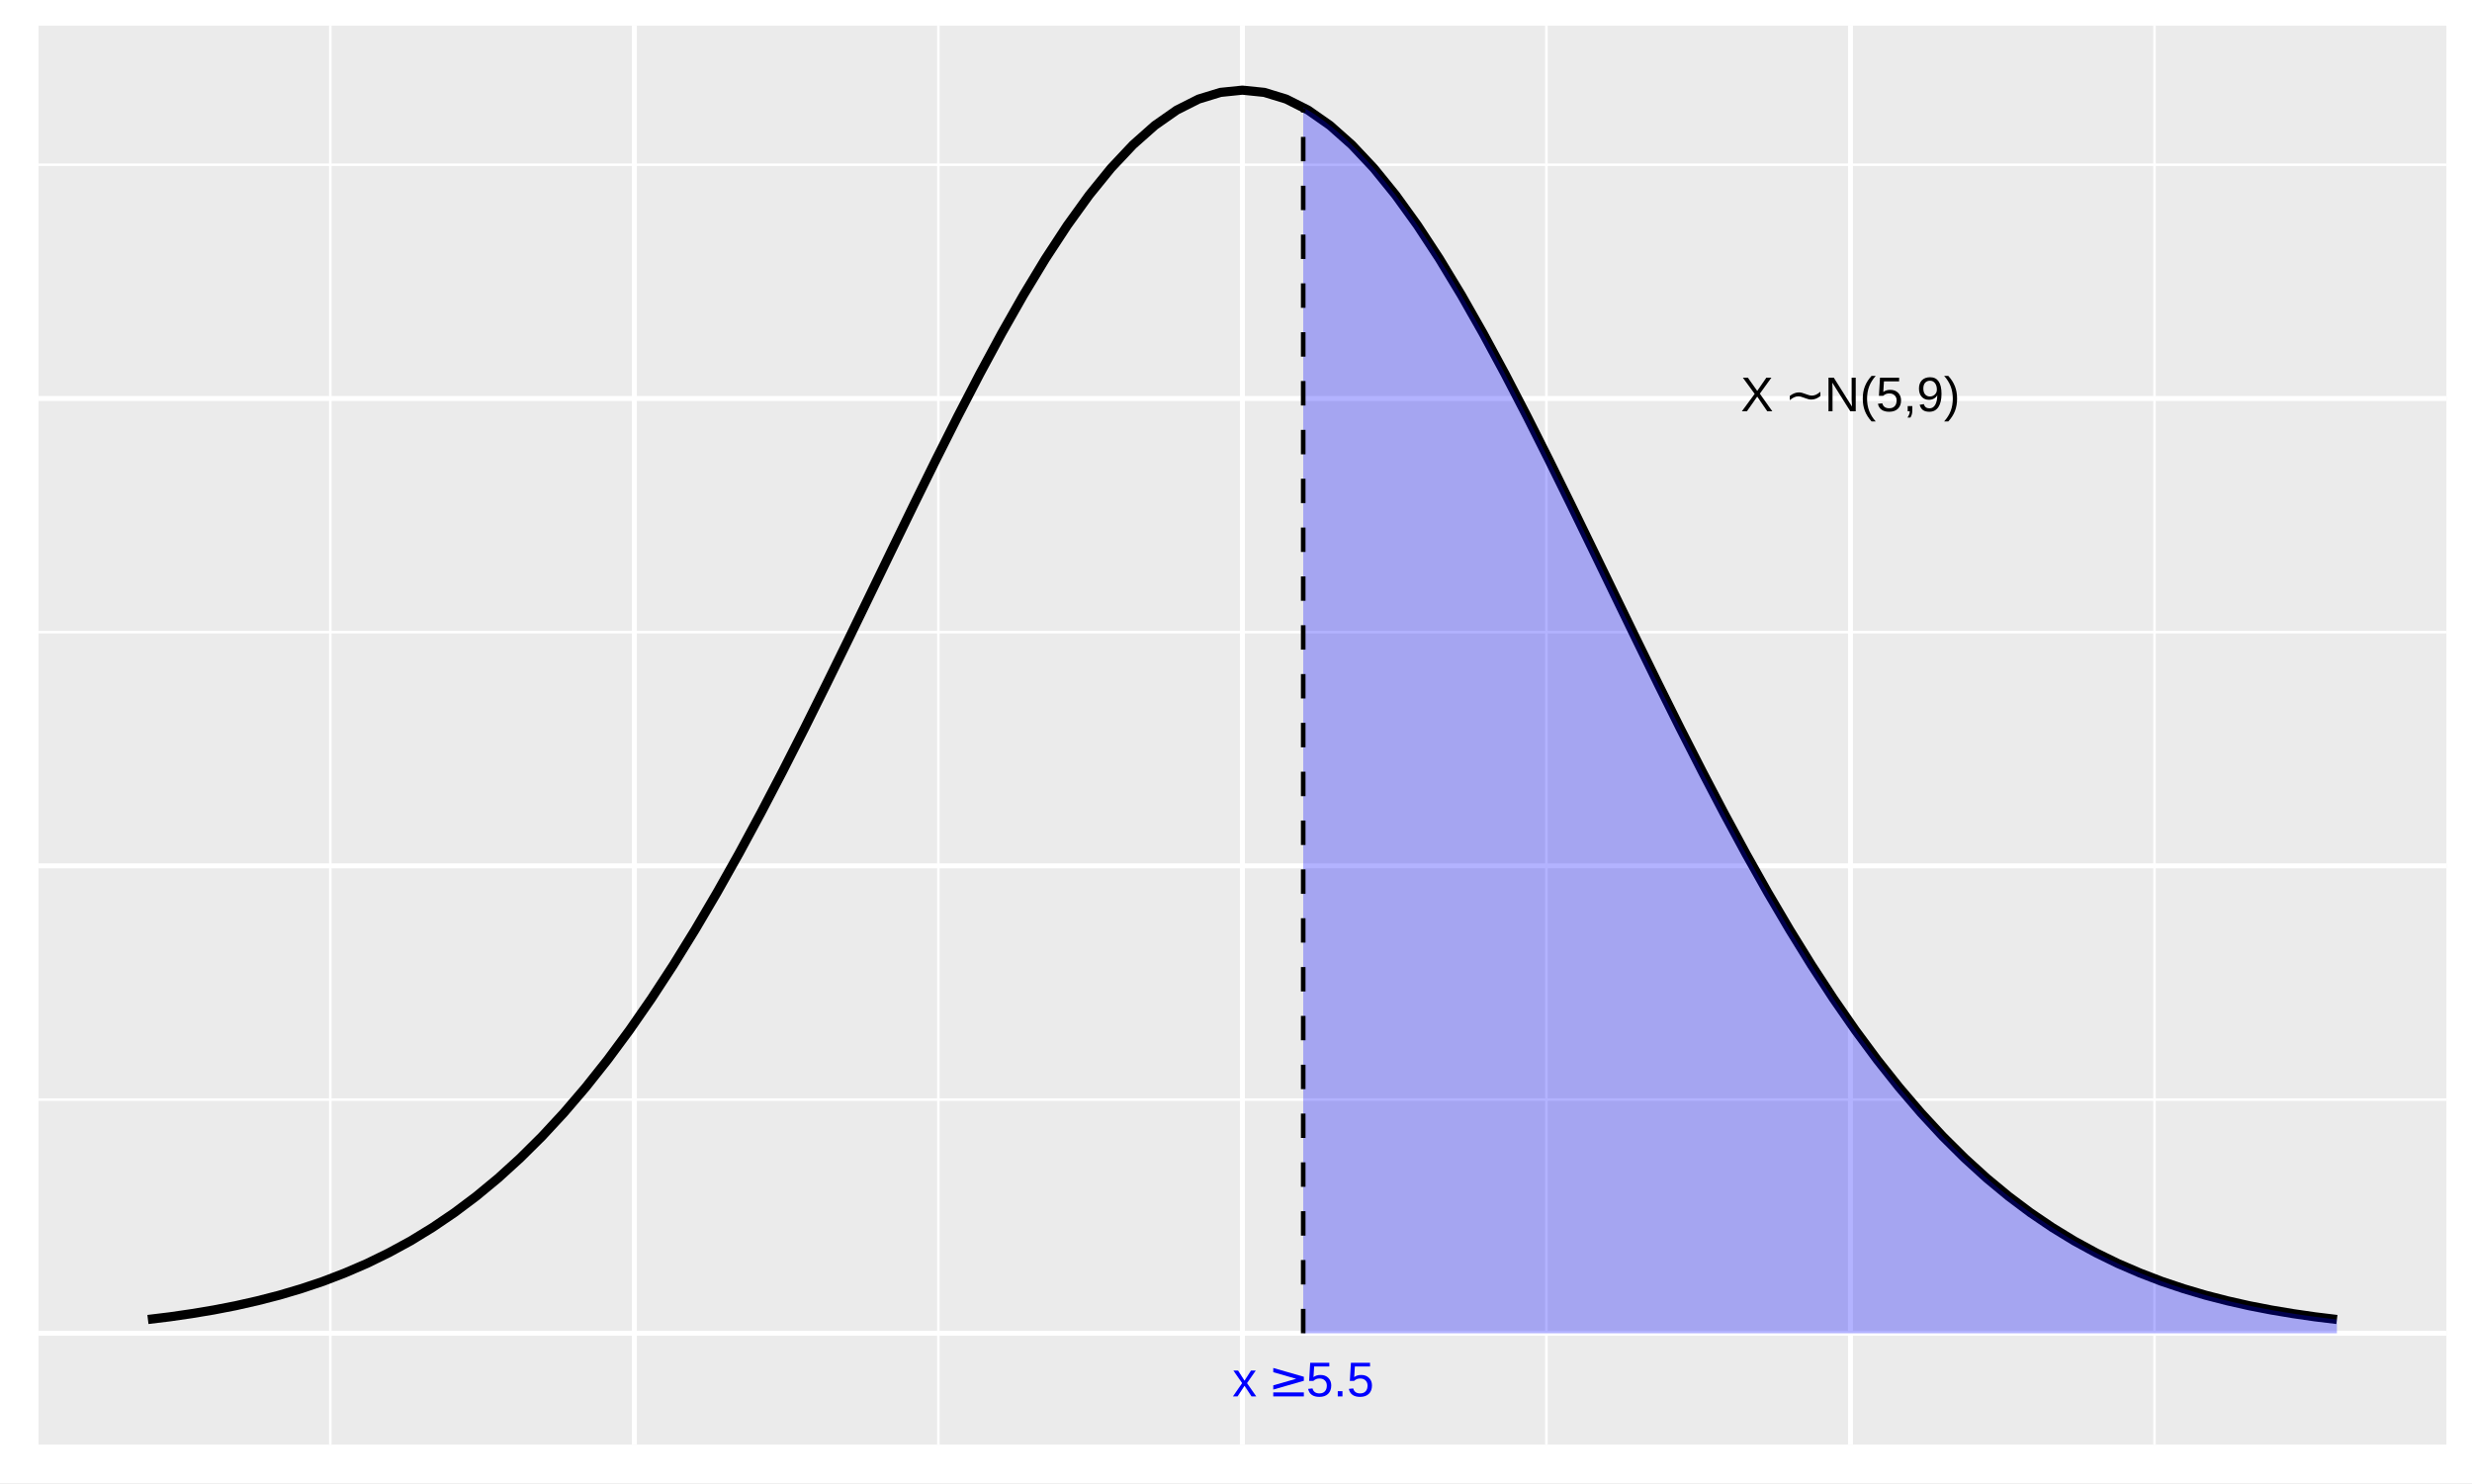
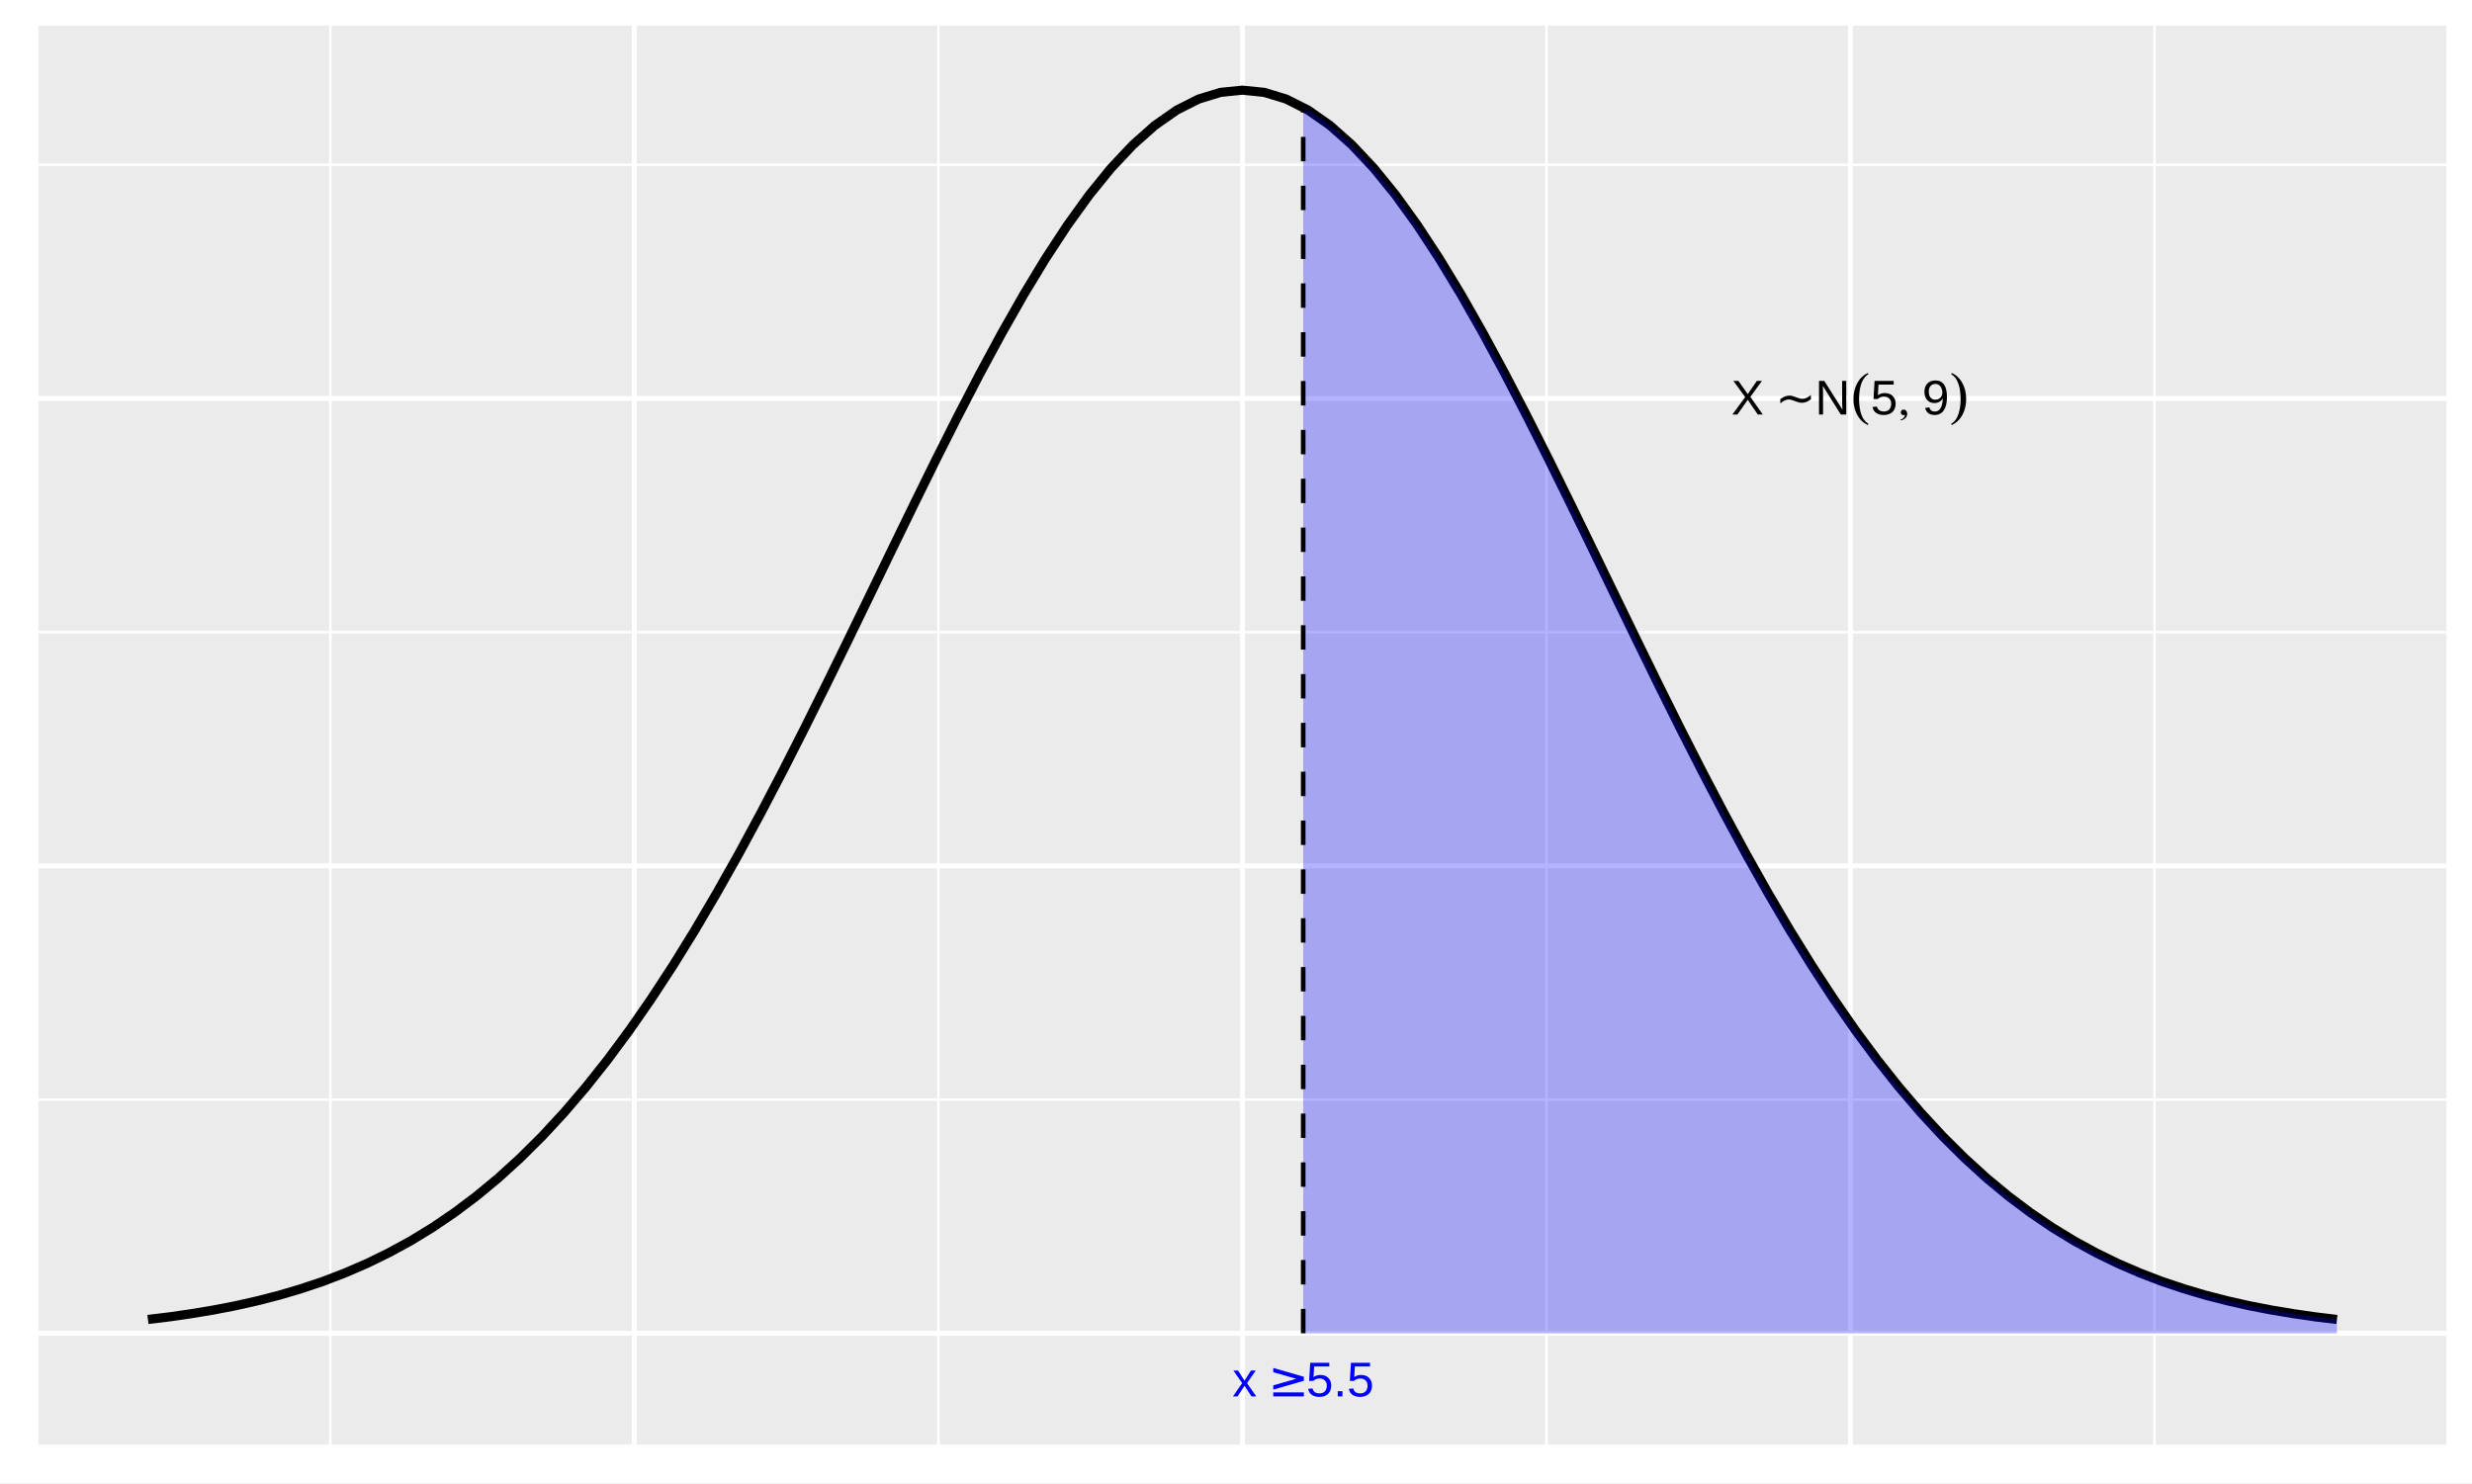
<svg xmlns="http://www.w3.org/2000/svg" class="svglite" width="576.00pt" height="345.60pt" viewBox="0 0 576.00 345.60">
  <defs>
    <style type="text/css">
    .svglite line, .svglite polyline, .svglite polygon, .svglite path, .svglite rect, .svglite circle {
      fill: none;
      stroke: #000000;
      stroke-linecap: round;
      stroke-linejoin: round;
      stroke-miterlimit: 10.00;
+     }
+     .svglite text {
+       white-space: pre;
    }
  </style>
  </defs>
  <rect width="100%" height="100%" style="stroke: none; fill: #FFFFFF;" />
  <defs>
    <clipPath id="cpMC4wMHw1NzYuMDB8MC4wMHwzNDUuNjA=">
      <rect x="0.00" y="0.00" width="576.00" height="345.60" />
    </clipPath>
  </defs>
  <g clip-path="url(#cpMC4wMHw1NzYuMDB8MC4wMHwzNDUuNjA=)">
    <rect x="0.00" y="0.00" width="576.00" height="345.60" style="stroke-width: 1.16; stroke: #FFFFFF; fill: #FFFFFF;" />
  </g>
  <defs>
    <clipPath id="cpOC45N3w1NzAuMDJ8NS45OHwzMzYuNjM=">
      <rect x="8.97" y="5.98" width="561.06" height="330.66" />
    </clipPath>
  </defs>
  <g clip-path="url(#cpOC45N3w1NzAuMDJ8NS45OHwzMzYuNjM=)">
    <rect x="8.97" y="5.98" width="561.06" height="330.66" style="stroke-width: 1.16; stroke: none; fill: #EBEBEB;" />
    <polyline points="8.97,256.25 570.02,256.25 " style="stroke-width: 0.58; stroke: #FFFFFF; stroke-linecap: butt;" />
    <polyline points="8.97,147.32 570.02,147.32 " style="stroke-width: 0.58; stroke: #FFFFFF; stroke-linecap: butt;" />
    <polyline points="8.97,38.39 570.02,38.39 " style="stroke-width: 0.58; stroke: #FFFFFF; stroke-linecap: butt;" />
    <polyline points="76.97,336.63 76.97,5.98 " style="stroke-width: 0.58; stroke: #FFFFFF; stroke-linecap: butt;" />
    <polyline points="218.65,336.63 218.65,5.98 " style="stroke-width: 0.58; stroke: #FFFFFF; stroke-linecap: butt;" />
    <polyline points="360.33,336.63 360.33,5.98 " style="stroke-width: 0.58; stroke: #FFFFFF; stroke-linecap: butt;" />
    <polyline points="502.02,336.63 502.02,5.98 " style="stroke-width: 0.58; stroke: #FFFFFF; stroke-linecap: butt;" />
    <polyline points="8.97,310.71 570.02,310.71 " style="stroke-width: 1.16; stroke: #FFFFFF; stroke-linecap: butt;" />
    <polyline points="8.97,201.78 570.02,201.78 " style="stroke-width: 1.16; stroke: #FFFFFF; stroke-linecap: butt;" />
    <polyline points="8.97,92.86 570.02,92.86 " style="stroke-width: 1.16; stroke: #FFFFFF; stroke-linecap: butt;" />
    <polyline points="147.81,336.63 147.81,5.98 " style="stroke-width: 1.16; stroke: #FFFFFF; stroke-linecap: butt;" />
    <polyline points="289.49,336.63 289.49,5.98 " style="stroke-width: 1.16; stroke: #FFFFFF; stroke-linecap: butt;" />
    <polyline points="431.18,336.63 431.18,5.98 " style="stroke-width: 1.16; stroke: #FFFFFF; stroke-linecap: butt;" />
    <polyline points="34.47,307.49 39.57,306.87 44.67,306.13 49.77,305.28 54.87,304.29 59.97,303.14 65.07,301.83 70.17,300.32 75.27,298.61 80.37,296.65 85.47,294.45 90.57,291.96 95.68,289.18 100.78,286.06 105.88,282.60 110.98,278.77 116.08,274.55 121.18,269.91 126.28,264.85 131.38,259.34 136.48,253.38 141.58,246.96 146.68,240.07 151.78,232.72 156.88,224.91 161.98,216.66 167.08,207.99 172.18,198.92 177.28,189.48 182.38,179.73 187.48,169.70 192.58,159.44 197.69,149.02 202.79,138.51 207.89,127.97 212.99,117.49 218.09,107.13 223.19,96.99 228.29,87.16 233.39,77.71 238.49,68.73 243.59,60.31 248.69,52.53 253.79,45.46 258.89,39.18 263.99,33.76 269.09,29.23 274.19,25.66 279.29,23.09 284.39,21.53 289.49,21.01 294.59,21.53 299.70,23.09 304.80,25.66 309.90,29.23 315.00,33.76 320.10,39.18 325.20,45.46 330.30,52.53 335.40,60.31 340.50,68.73 345.60,77.71 350.70,87.16 355.80,96.99 360.90,107.13 366.00,117.49 371.10,127.97 376.20,138.51 381.30,149.02 386.40,159.44 391.50,169.70 396.61,179.73 401.71,189.48 406.81,198.92 411.91,207.99 417.01,216.66 422.11,224.91 427.21,232.72 432.31,240.07 437.41,246.96 442.51,253.38 447.61,259.34 452.71,264.85 457.81,269.91 462.91,274.55 468.01,278.77 473.11,282.60 478.21,286.06 483.31,289.18 488.41,291.96 493.51,294.45 498.62,296.65 503.72,298.61 508.82,300.32 513.92,301.83 519.02,303.14 524.12,304.29 529.22,305.28 534.32,306.13 539.42,306.87 544.52,307.49 " style="stroke-width: 2.13; stroke-linecap: butt;" />
    <polygon points="303.66,25.00 306.07,26.46 308.48,28.14 310.89,30.04 313.30,32.14 315.71,34.46 318.11,36.97 320.52,39.68 322.93,42.57 325.34,45.65 327.75,48.90 330.16,52.32 332.57,55.90 334.97,59.64 337.38,63.51 339.79,67.53 342.20,71.66 344.61,75.92 347.02,80.29 349.43,84.75 351.83,89.31 354.24,93.95 356.65,98.66 359.06,103.44 361.47,108.27 363.88,113.15 366.29,118.07 368.69,123.01 371.10,127.97 373.51,132.95 375.92,137.93 378.33,142.90 380.74,147.86 383.15,152.80 385.55,157.72 387.96,162.60 390.37,167.44 392.78,172.23 395.19,176.97 397.60,181.65 400.01,186.27 402.41,190.82 404.82,195.29 407.23,199.69 409.64,204.00 412.05,208.23 414.46,212.37 416.87,216.42 419.27,220.38 421.68,224.24 424.09,228.00 426.50,231.66 428.91,235.22 431.32,238.67 433.73,242.03 436.13,245.28 438.54,248.42 440.95,251.47 443.36,254.40 445.77,257.24 448.18,259.98 450.59,262.61 452.99,265.14 455.40,267.58 457.81,269.91 460.22,272.15 462.63,274.30 465.04,276.36 467.45,278.32 469.85,280.20 472.26,281.99 474.67,283.70 477.08,285.33 479.49,286.87 481.90,288.35 484.31,289.74 486.71,291.07 489.12,292.33 491.53,293.52 493.94,294.64 496.35,295.71 498.76,296.71 501.17,297.66 503.57,298.55 505.98,299.40 508.39,300.19 510.80,300.93 513.21,301.63 515.62,302.29 518.03,302.90 520.43,303.48 522.84,304.02 525.25,304.52 527.66,304.99 530.07,305.43 532.48,305.84 534.89,306.22 537.29,306.57 539.70,306.90 542.11,307.21 544.52,307.49 544.52,310.71 542.11,310.71 539.70,310.71 537.29,310.71 534.89,310.71 532.48,310.71 530.07,310.71 527.66,310.71 525.25,310.71 522.84,310.71 520.43,310.71 518.03,310.71 515.62,310.71 513.21,310.71 510.80,310.71 508.39,310.71 505.98,310.71 503.57,310.71 501.17,310.71 498.76,310.71 496.35,310.71 493.94,310.71 491.53,310.71 489.12,310.71 486.71,310.71 484.31,310.71 481.90,310.71 479.49,310.71 477.08,310.71 474.67,310.71 472.26,310.71 469.85,310.71 467.45,310.71 465.04,310.71 462.63,310.71 460.22,310.71 457.81,310.71 455.40,310.71 452.99,310.71 450.59,310.71 448.18,310.71 445.77,310.71 443.36,310.71 440.95,310.71 438.54,310.71 436.13,310.71 433.73,310.71 431.32,310.71 428.91,310.71 426.50,310.71 424.09,310.71 421.68,310.71 419.27,310.71 416.87,310.71 414.46,310.71 412.05,310.71 409.64,310.71 407.23,310.71 404.82,310.71 402.41,310.71 400.01,310.71 397.60,310.71 395.19,310.71 392.78,310.71 390.37,310.71 387.96,310.71 385.55,310.71 383.15,310.71 380.74,310.71 378.33,310.71 375.92,310.71 373.51,310.71 371.10,310.71 368.69,310.71 366.29,310.71 363.88,310.71 361.47,310.71 359.06,310.71 356.65,310.71 354.24,310.71 351.83,310.71 349.43,310.71 347.02,310.71 344.61,310.71 342.20,310.71 339.79,310.71 337.38,310.71 334.97,310.71 332.57,310.71 330.16,310.71 327.75,310.71 325.34,310.71 322.93,310.71 320.52,310.71 318.11,310.71 315.71,310.71 313.30,310.71 310.89,310.71 308.48,310.71 306.07,310.71 303.66,310.71 " style="stroke-width: 0.00; stroke: none; fill: #0000FF; fill-opacity: 0.30;" />
    <polyline points="303.66,25.00 306.07,26.46 308.48,28.14 310.89,30.04 313.30,32.14 315.71,34.46 318.11,36.97 320.52,39.68 322.93,42.57 325.34,45.65 327.75,48.90 330.16,52.32 332.57,55.90 334.97,59.64 337.38,63.51 339.79,67.53 342.20,71.66 344.61,75.92 347.02,80.29 349.43,84.75 351.83,89.31 354.24,93.95 356.65,98.66 359.06,103.44 361.47,108.27 363.88,113.15 366.29,118.07 368.69,123.01 371.10,127.97 373.51,132.95 375.92,137.93 378.33,142.90 380.74,147.86 383.15,152.80 385.55,157.72 387.96,162.60 390.37,167.44 392.78,172.23 395.19,176.97 397.60,181.65 400.01,186.27 402.41,190.82 404.82,195.29 407.23,199.69 409.64,204.00 412.05,208.23 414.46,212.37 416.87,216.42 419.27,220.38 421.68,224.24 424.09,228.00 426.50,231.66 428.91,235.22 431.32,238.67 433.73,242.03 436.13,245.28 438.54,248.42 440.95,251.47 443.36,254.40 445.77,257.24 448.18,259.98 450.59,262.61 452.99,265.14 455.40,267.58 457.81,269.91 460.22,272.15 462.63,274.30 465.04,276.36 467.45,278.32 469.85,280.20 472.26,281.99 474.67,283.70 477.08,285.33 479.49,286.87 481.90,288.35 484.31,289.74 486.71,291.07 489.12,292.33 491.53,293.52 493.94,294.64 496.35,295.71 498.76,296.71 501.17,297.66 503.57,298.55 505.98,299.40 508.39,300.19 510.80,300.93 513.21,301.63 515.62,302.29 518.03,302.90 520.43,303.48 522.84,304.02 525.25,304.52 527.66,304.99 530.07,305.43 532.48,305.84 534.89,306.22 537.29,306.57 539.70,306.90 542.11,307.21 544.52,307.49 " style="stroke-width: 1.07; stroke: none;" />
    <line x1="303.66" y1="310.71" x2="303.66" y2="25.32" style="stroke-width: 1.07; stroke-dasharray: 5.69,5.69; stroke-linecap: butt;" />
-     <text x="287.16" y="325.42" style="font-size: 11.38px; fill: #0000FF; font-family: Arial;" textLength="5.69px" lengthAdjust="spacingAndGlyphs">x</text>
-     <text x="295.48" y="325.42" style="font-size: 11.38px; fill: #0000FF; font-family: Symbol;" textLength="6.24px" lengthAdjust="spacingAndGlyphs">≥</text>
-     <text x="304.35" y="325.42" style="font-size: 11.38px; fill: #0000FF; font-family: Arial;" textLength="6.33px" lengthAdjust="spacingAndGlyphs">5</text>
-     <text x="310.68" y="325.42" style="font-size: 11.38px; fill: #0000FF; font-family: Arial;" textLength="3.16px" lengthAdjust="spacingAndGlyphs">.</text>
-     <text x="313.84" y="325.42" style="font-size: 11.38px; fill: #0000FF; font-family: Arial;" textLength="6.33px" lengthAdjust="spacingAndGlyphs">5</text>
-     <text x="405.62" y="95.85" style="font-size: 11.38px; font-family: Arial;" textLength="7.59px" lengthAdjust="spacingAndGlyphs">X</text>
-     <text x="415.84" y="95.85" style="font-size: 11.38px; font-family: Arial;" textLength="7.21px" lengthAdjust="spacingAndGlyphs">∼</text>
-     <text x="425.12" y="95.85" style="font-size: 11.38px; font-family: Arial;" textLength="8.22px" lengthAdjust="spacingAndGlyphs">N</text>
-     <text x="433.34" y="95.85" style="font-size: 11.38px; font-family: Arial;" textLength="3.79px" lengthAdjust="spacingAndGlyphs">(</text>
-     <text x="437.12" y="95.85" style="font-size: 11.38px; font-family: Arial;" textLength="6.33px" lengthAdjust="spacingAndGlyphs">5</text>
-     <text x="443.45" y="95.85" style="font-size: 11.38px; font-family: Arial;" textLength="3.16px" lengthAdjust="spacingAndGlyphs">,</text>
-     <text x="446.61" y="95.85" style="font-size: 11.38px; font-family: Arial;" textLength="6.33px" lengthAdjust="spacingAndGlyphs">9</text>
-     <text x="452.94" y="95.85" style="font-size: 11.38px; font-family: Arial;" textLength="3.79px" lengthAdjust="spacingAndGlyphs">)</text>
+     <text x="287.16" y="325.42" style="font-size: 11.38px;fill: #0000FF; font-family: &quot;Arial&quot;;" textLength="5.69px" lengthAdjust="spacingAndGlyphs">x</text>
+     <text x="295.48" y="325.42" style="font-size: 11.38px;fill: #0000FF; font-family: &quot;Symbol&quot;;" textLength="6.24px" lengthAdjust="spacingAndGlyphs">≥</text>
+     <text x="304.35" y="325.42" style="font-size: 11.38px;fill: #0000FF; font-family: &quot;Arial&quot;;" textLength="15.82px" lengthAdjust="spacingAndGlyphs">5.5</text>
+     <text x="403.41" y="96.60" style="font-size: 11.38px; font-family: &quot;Arial&quot;;" textLength="7.59px" lengthAdjust="spacingAndGlyphs">X</text>
+     <text x="413.63" y="96.60" style="font-size: 11.38px; font-family: &quot;Arial&quot;;" textLength="7.21px" lengthAdjust="spacingAndGlyphs">∼</text>
+     <text x="422.91" y="96.60" style="font-size: 11.38px; font-family: &quot;Arial&quot;;" textLength="8.22px" lengthAdjust="spacingAndGlyphs">N</text>
+     <text x="431.12" y="96.60" style="font-size: 14.23px; font-family: &quot;Symbol&quot;;" textLength="4.74px" lengthAdjust="spacingAndGlyphs">(</text>
+     <text x="435.86" y="96.60" style="font-size: 11.38px; font-family: &quot;Arial&quot;;" textLength="6.33px" lengthAdjust="spacingAndGlyphs">5</text>
+     <text x="442.19" y="96.60" style="font-size: 11.38px; font-family: &quot;Symbol&quot;;" textLength="2.84px" lengthAdjust="spacingAndGlyphs">,</text>
+     <text x="445.03" y="96.60" style="font-size: 11.38px; font-family: &quot;Symbol&quot;;" textLength="2.84px" lengthAdjust="spacingAndGlyphs"> </text>
+     <text x="447.88" y="96.60" style="font-size: 11.38px; font-family: &quot;Arial&quot;;" textLength="6.33px" lengthAdjust="spacingAndGlyphs">9</text>
+     <text x="454.20" y="96.60" style="font-size: 14.23px; font-family: &quot;Symbol&quot;;" textLength="4.74px" lengthAdjust="spacingAndGlyphs">)</text>
  </g>
  <g clip-path="url(#cpMC4wMHw1NzYuMDB8MC4wMHwzNDUuNjA=)">
</g>
</svg>
